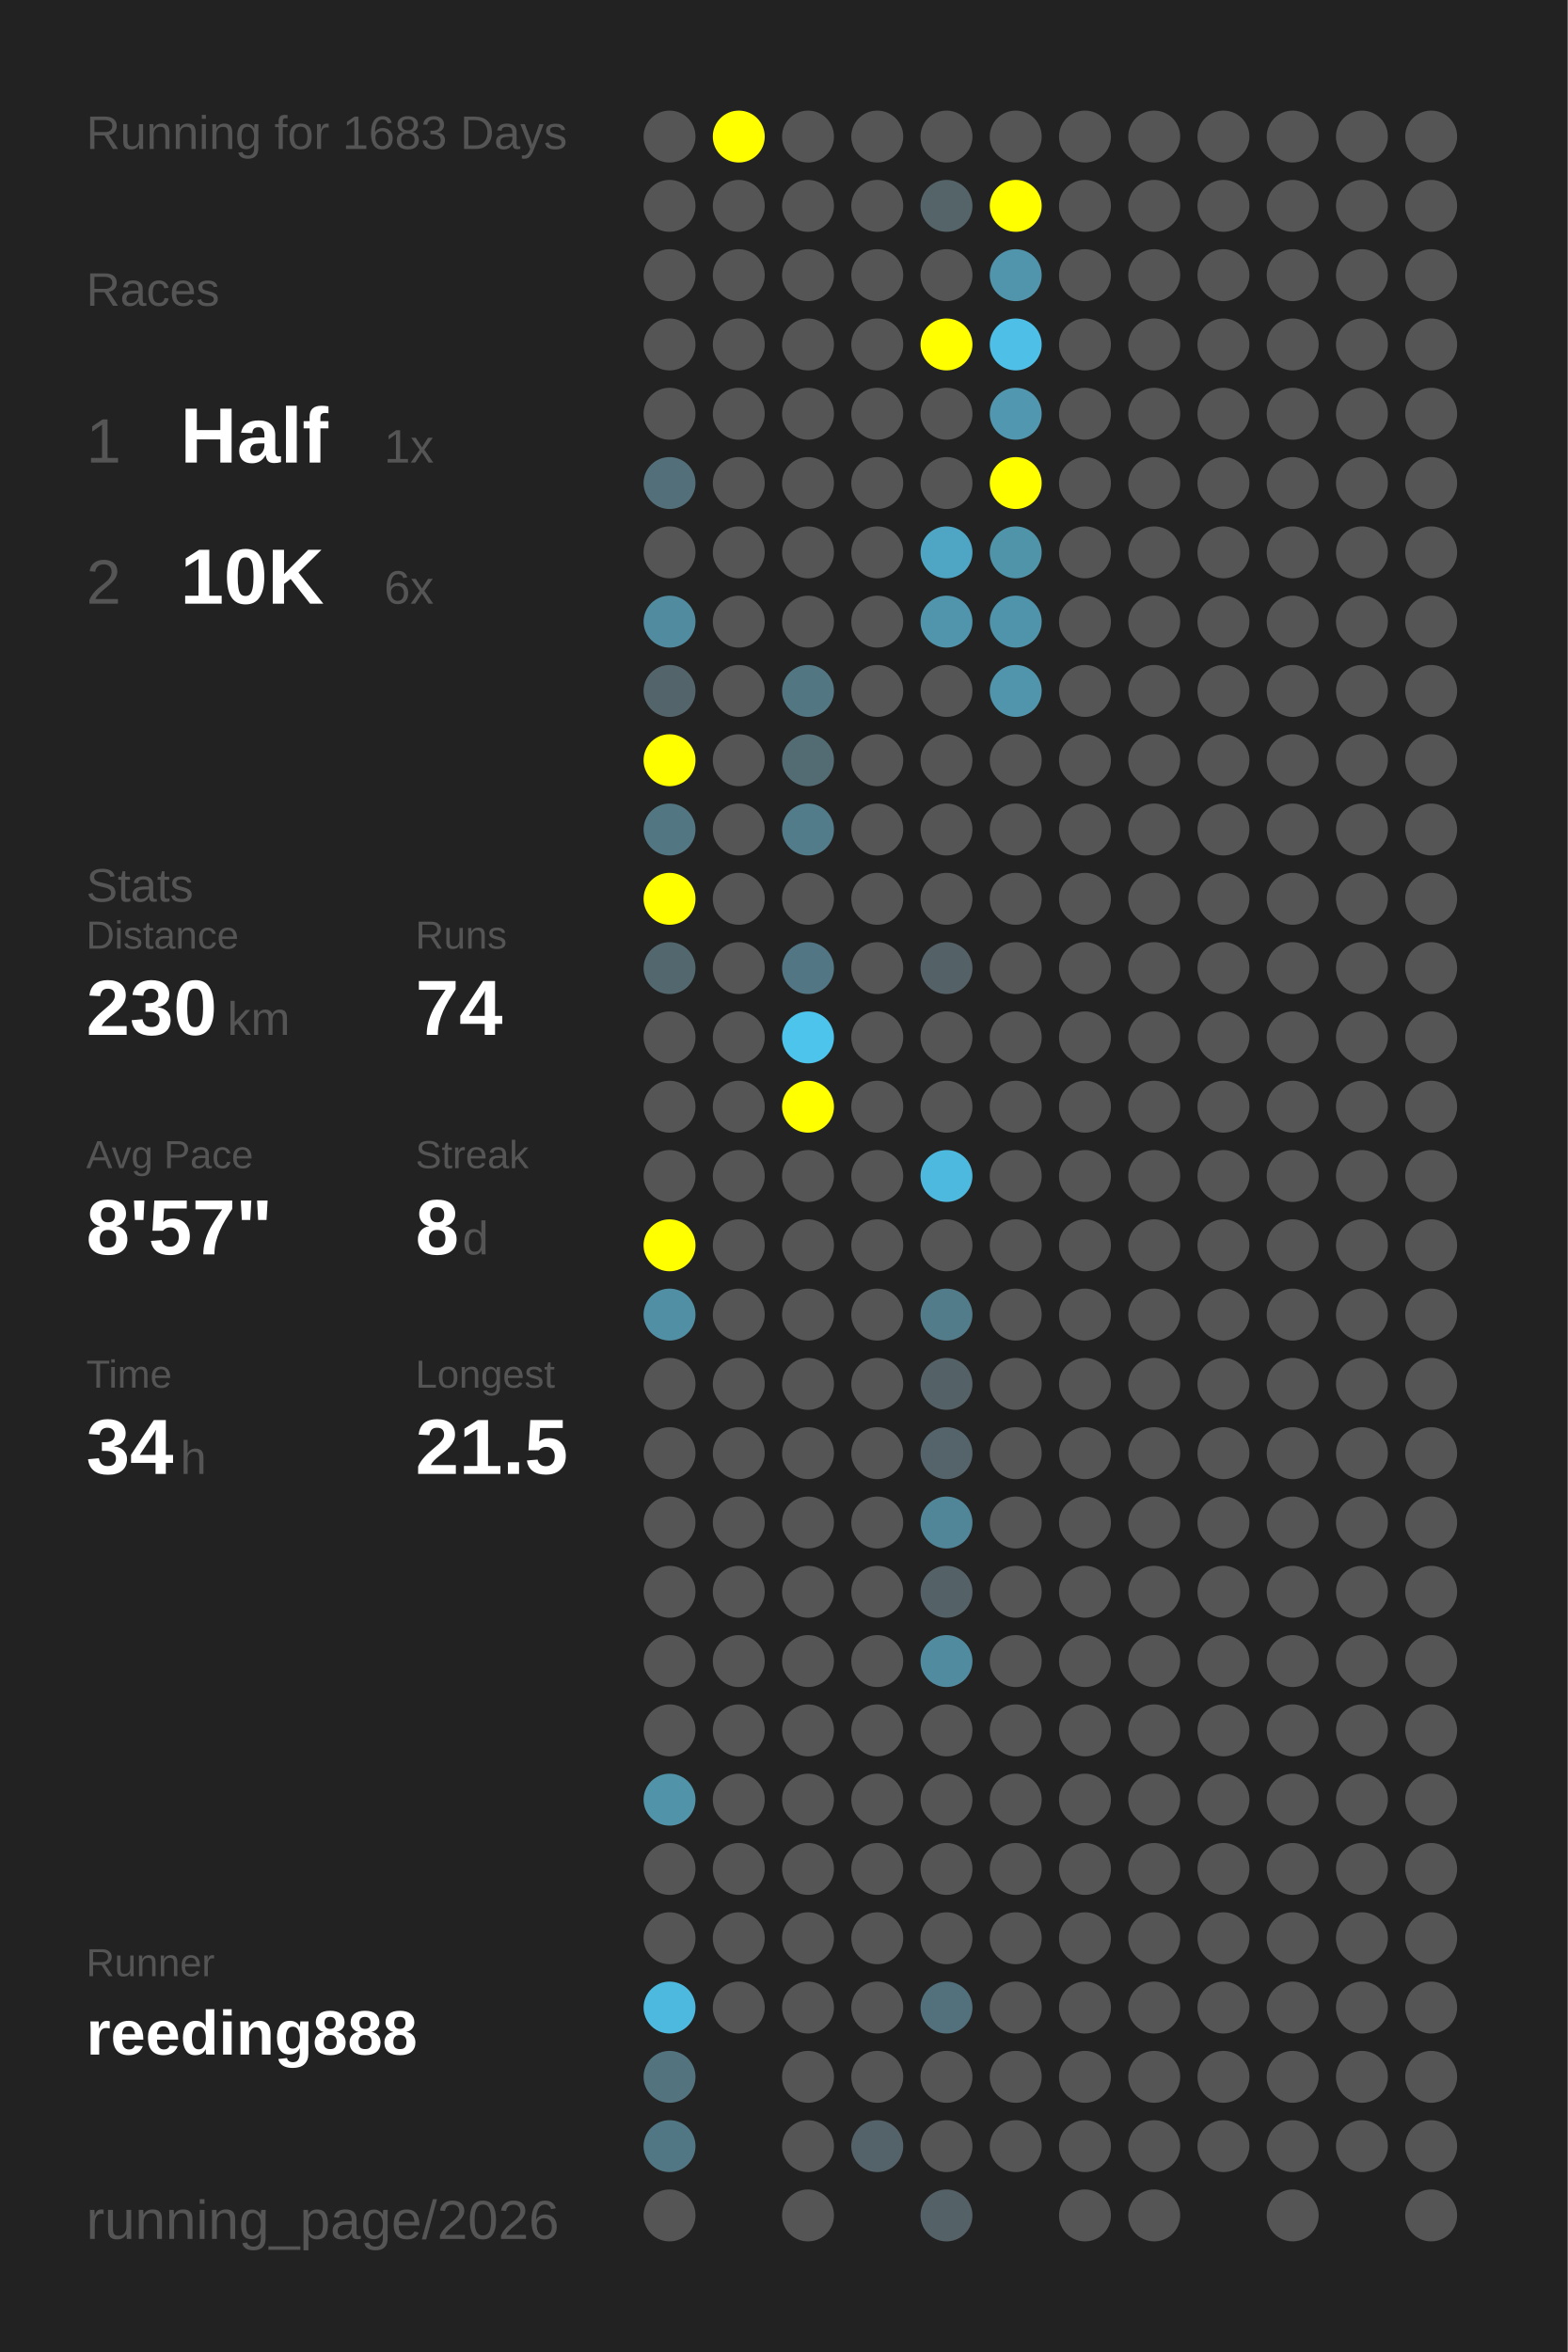
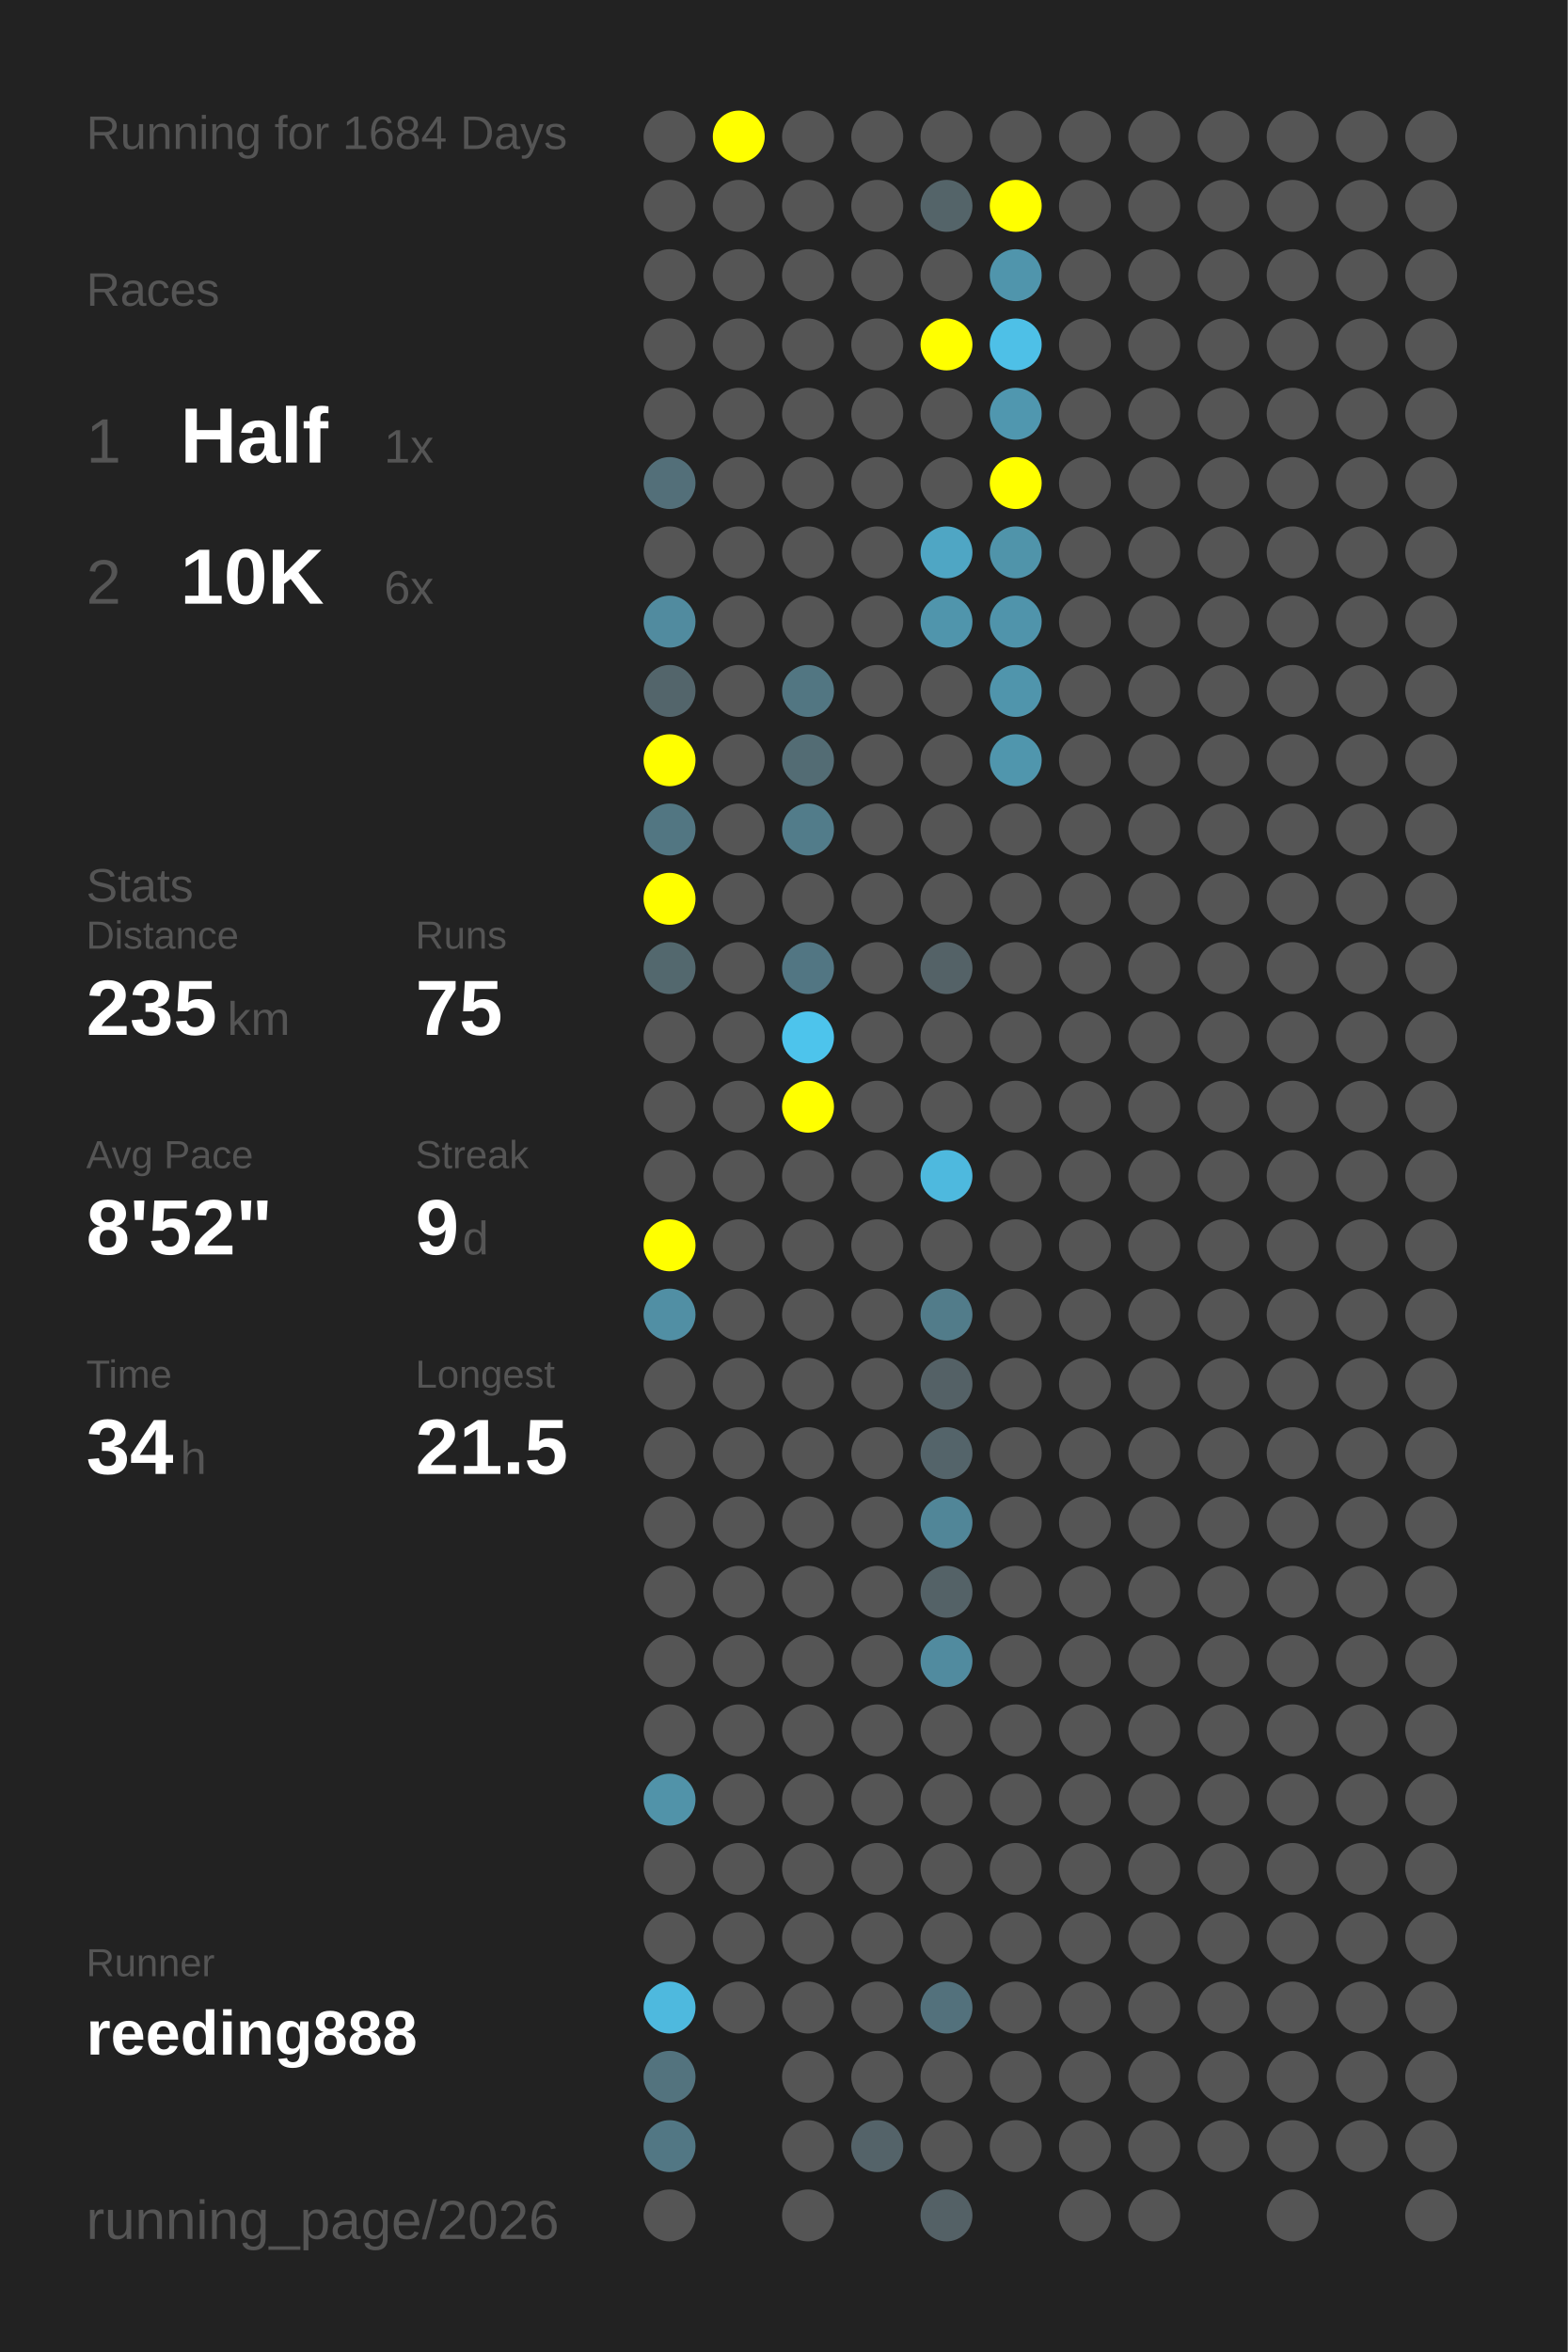
<svg xmlns="http://www.w3.org/2000/svg" baseProfile="full" height="300mm" version="1.1" viewBox="0,0,200,300" width="200mm">
  <defs />
  <rect fill="#222222" height="300" width="200" x="0" y="0" />
-   <text fill="#555555" style="font-size:6px; font-family:Arial;" x="11" y="19">Running for 1683 Days</text>
+   <text fill="#555555" style="font-size:6px; font-family:Arial;" x="11" y="19">Running for 1684 Days</text>
  <text fill="#555555" style="font-size:6px; font-family:Arial;" x="11" y="39">Races</text>
  <text fill="#555555" style="font-size:8px; font-family:Arial;" x="11" y="59">1</text>
  <text fill="#FFFFFF" style="font-size:10px; font-family:Arial; font-weight:bold;" x="23" y="59">Half</text>
  <text fill="#555555" style="font-size:6px; font-family:Arial;" x="49" y="59">1x</text>
  <text fill="#555555" style="font-size:8px; font-family:Arial;" x="11" y="77">2</text>
  <text fill="#FFFFFF" style="font-size:10px; font-family:Arial; font-weight:bold;" x="23" y="77">10K</text>
  <text fill="#555555" style="font-size:6px; font-family:Arial;" x="49" y="77">6x</text>
  <text fill="#555555" style="font-size:6px; font-family:Arial;" x="11" y="115">Stats</text>
  <text fill="#555555" style="font-size:5px; font-family:Arial;" x="11" y="121">Distance</text>
-   <text fill="#FFFFFF" style="font-size:10px; font-family:Arial; font-weight:bold;" x="11" y="132">230</text>
+   <text fill="#FFFFFF" style="font-size:10px; font-family:Arial; font-weight:bold;" x="11" y="132">235</text>
  <text fill="#555555" style="font-size:6px; font-family:Arial;" x="29" y="132">km</text>
  <text fill="#555555" style="font-size:5px; font-family:Arial;" x="53" y="121">Runs</text>
-   <text fill="#FFFFFF" style="font-size:10px; font-family:Arial; font-weight:bold;" x="53" y="132">74</text>
+   <text fill="#FFFFFF" style="font-size:10px; font-family:Arial; font-weight:bold;" x="53" y="132">75</text>
  <text fill="#555555" style="font-size:5px; font-family:Arial;" x="11" y="149">Avg Pace</text>
-   <text fill="#FFFFFF" style="font-size:10px; font-family:Arial; font-weight:bold;" x="11" y="160">8'57"</text>
+   <text fill="#FFFFFF" style="font-size:10px; font-family:Arial; font-weight:bold;" x="11" y="160">8'52"</text>
  <text fill="#555555" style="font-size:5px; font-family:Arial;" x="53" y="149">Streak</text>
-   <text fill="#FFFFFF" style="font-size:10px; font-family:Arial; font-weight:bold;" x="53" y="160">8</text>
+   <text fill="#FFFFFF" style="font-size:10px; font-family:Arial; font-weight:bold;" x="53" y="160">9</text>
  <text fill="#555555" style="font-size:6px; font-family:Arial;" x="59" y="160">d</text>
  <text fill="#555555" style="font-size:5px; font-family:Arial;" x="11" y="177">Time</text>
  <text fill="#FFFFFF" style="font-size:10px; font-family:Arial; font-weight:bold;" x="11" y="188">34</text>
  <text fill="#555555" style="font-size:6px; font-family:Arial;" x="23" y="188">h</text>
  <text fill="#555555" style="font-size:5px; font-family:Arial;" x="53" y="177">Longest</text>
  <text fill="#FFFFFF" style="font-size:10px; font-family:Arial; font-weight:bold;" x="53" y="188">21.5</text>
  <text fill="#555555" style="font-size:5px; font-family:Arial;" x="11" y="252.065">Runner</text>
  <text fill="#FFFFFF" style="font-size:8px; font-family:Arial; font-weight:bold;" x="11" y="262.065">reeding888</text>
  <text fill="#555555" style="font-size:7px; font-family:Arial;" x="11" y="285.581">running_page/2026</text>
  <circle cx="85.417" cy="17.419" fill="#555555" r="3.312" />
  <circle cx="85.417" cy="26.258" fill="#555555" r="3.312" />
  <circle cx="85.417" cy="35.097" fill="#555555" r="3.312" />
  <circle cx="85.417" cy="43.935" fill="#555555" r="3.312" />
  <circle cx="85.417" cy="52.774" fill="#555555" r="3.312" />
  <circle cx="85.417" cy="61.613" fill="#536f79" r="3.312" />
  <circle cx="85.417" cy="70.452" fill="#555555" r="3.312" />
  <circle cx="85.417" cy="79.29" fill="#518b9f" r="3.312" />
  <circle cx="85.417" cy="88.129" fill="#53656b" r="3.312" />
  <circle cx="85.417" cy="96.968" fill="#FFFF00" r="3.312" />
  <circle cx="85.417" cy="105.806" fill="#527682" r="3.312" />
  <circle cx="85.417" cy="114.645" fill="#FFFF00" r="3.312" />
  <circle cx="85.417" cy="123.484" fill="#53686e" r="3.312" />
  <circle cx="85.417" cy="132.323" fill="#555555" r="3.312" />
  <circle cx="85.417" cy="141.161" fill="#555555" r="3.312" />
  <circle cx="85.417" cy="150" fill="#555555" r="3.312" />
  <circle cx="85.417" cy="158.839" fill="#FFFF00" r="3.312" />
  <circle cx="85.417" cy="167.677" fill="#518fa4" r="3.312" />
  <circle cx="85.417" cy="176.516" fill="#555555" r="3.312" />
  <circle cx="85.417" cy="185.355" fill="#555555" r="3.312" />
  <circle cx="85.417" cy="194.194" fill="#555555" r="3.312" />
  <circle cx="85.417" cy="203.032" fill="#555555" r="3.312" />
  <circle cx="85.417" cy="211.871" fill="#555555" r="3.312" />
  <circle cx="85.417" cy="220.71" fill="#555555" r="3.312" />
  <circle cx="85.417" cy="229.548" fill="#5193a9" r="3.312" />
  <circle cx="85.417" cy="238.387" fill="#555555" r="3.312" />
  <circle cx="85.417" cy="247.226" fill="#555555" r="3.312" />
  <circle cx="85.417" cy="256.065" fill="#4eb9de" r="3.312" />
  <circle cx="85.417" cy="264.903" fill="#53737e" r="3.312" />
  <circle cx="85.417" cy="273.742" fill="#527784" r="3.312" />
  <circle cx="85.417" cy="282.581" fill="#555555" r="3.312" />
  <circle cx="94.25" cy="17.419" fill="#FFFF00" r="3.312" />
  <circle cx="94.25" cy="26.258" fill="#555555" r="3.312" />
  <circle cx="94.25" cy="35.097" fill="#555555" r="3.312" />
  <circle cx="94.25" cy="43.935" fill="#555555" r="3.312" />
  <circle cx="94.25" cy="52.774" fill="#555555" r="3.312" />
  <circle cx="94.25" cy="61.613" fill="#555555" r="3.312" />
  <circle cx="94.25" cy="70.452" fill="#555555" r="3.312" />
  <circle cx="94.25" cy="79.29" fill="#555555" r="3.312" />
  <circle cx="94.25" cy="88.129" fill="#555555" r="3.312" />
  <circle cx="94.25" cy="96.968" fill="#555555" r="3.312" />
  <circle cx="94.25" cy="105.806" fill="#555555" r="3.312" />
  <circle cx="94.25" cy="114.645" fill="#555555" r="3.312" />
  <circle cx="94.25" cy="123.484" fill="#555555" r="3.312" />
  <circle cx="94.25" cy="132.323" fill="#555555" r="3.312" />
  <circle cx="94.25" cy="141.161" fill="#555555" r="3.312" />
  <circle cx="94.25" cy="150" fill="#555555" r="3.312" />
  <circle cx="94.25" cy="158.839" fill="#555555" r="3.312" />
  <circle cx="94.25" cy="167.677" fill="#555555" r="3.312" />
  <circle cx="94.25" cy="176.516" fill="#555555" r="3.312" />
  <circle cx="94.25" cy="185.355" fill="#555555" r="3.312" />
  <circle cx="94.25" cy="194.194" fill="#555555" r="3.312" />
  <circle cx="94.25" cy="203.032" fill="#555555" r="3.312" />
  <circle cx="94.25" cy="211.871" fill="#555555" r="3.312" />
  <circle cx="94.25" cy="220.71" fill="#555555" r="3.312" />
  <circle cx="94.25" cy="229.548" fill="#555555" r="3.312" />
  <circle cx="94.25" cy="238.387" fill="#555555" r="3.312" />
  <circle cx="94.25" cy="247.226" fill="#555555" r="3.312" />
  <circle cx="94.25" cy="256.065" fill="#555555" r="3.312" />
  <circle cx="103.083" cy="17.419" fill="#555555" r="3.312" />
  <circle cx="103.083" cy="26.258" fill="#555555" r="3.312" />
  <circle cx="103.083" cy="35.097" fill="#555555" r="3.312" />
  <circle cx="103.083" cy="43.935" fill="#555555" r="3.312" />
  <circle cx="103.083" cy="52.774" fill="#555555" r="3.312" />
  <circle cx="103.083" cy="61.613" fill="#555555" r="3.312" />
  <circle cx="103.083" cy="70.452" fill="#555555" r="3.312" />
  <circle cx="103.083" cy="79.29" fill="#555555" r="3.312" />
  <circle cx="103.083" cy="88.129" fill="#527682" r="3.312" />
  <circle cx="103.083" cy="96.968" fill="#536c74" r="3.312" />
  <circle cx="103.083" cy="105.806" fill="#527c8a" r="3.312" />
  <circle cx="103.083" cy="114.645" fill="#555555" r="3.312" />
  <circle cx="103.083" cy="123.484" fill="#527683" r="3.312" />
  <circle cx="103.083" cy="132.323" fill="#4dc4ec" r="3.312" />
  <circle cx="103.083" cy="141.161" fill="#FFFF00" r="3.312" />
  <circle cx="103.083" cy="150" fill="#555555" r="3.312" />
  <circle cx="103.083" cy="158.839" fill="#555555" r="3.312" />
  <circle cx="103.083" cy="167.677" fill="#555555" r="3.312" />
  <circle cx="103.083" cy="176.516" fill="#555555" r="3.312" />
  <circle cx="103.083" cy="185.355" fill="#555555" r="3.312" />
  <circle cx="103.083" cy="194.194" fill="#555555" r="3.312" />
  <circle cx="103.083" cy="203.032" fill="#555555" r="3.312" />
  <circle cx="103.083" cy="211.871" fill="#555555" r="3.312" />
  <circle cx="103.083" cy="220.71" fill="#555555" r="3.312" />
  <circle cx="103.083" cy="229.548" fill="#555555" r="3.312" />
  <circle cx="103.083" cy="238.387" fill="#555555" r="3.312" />
  <circle cx="103.083" cy="247.226" fill="#555555" r="3.312" />
  <circle cx="103.083" cy="256.065" fill="#555555" r="3.312" />
  <circle cx="103.083" cy="264.903" fill="#555555" r="3.312" />
  <circle cx="103.083" cy="273.742" fill="#555555" r="3.312" />
  <circle cx="103.083" cy="282.581" fill="#555555" r="3.312" />
  <circle cx="111.917" cy="17.419" fill="#555555" r="3.312" />
  <circle cx="111.917" cy="26.258" fill="#555555" r="3.312" />
  <circle cx="111.917" cy="35.097" fill="#555555" r="3.312" />
  <circle cx="111.917" cy="43.935" fill="#555555" r="3.312" />
  <circle cx="111.917" cy="52.774" fill="#555555" r="3.312" />
  <circle cx="111.917" cy="61.613" fill="#555555" r="3.312" />
  <circle cx="111.917" cy="70.452" fill="#555555" r="3.312" />
  <circle cx="111.917" cy="79.29" fill="#555555" r="3.312" />
  <circle cx="111.917" cy="88.129" fill="#555555" r="3.312" />
  <circle cx="111.917" cy="96.968" fill="#555555" r="3.312" />
  <circle cx="111.917" cy="105.806" fill="#555555" r="3.312" />
  <circle cx="111.917" cy="114.645" fill="#555555" r="3.312" />
  <circle cx="111.917" cy="123.484" fill="#555555" r="3.312" />
  <circle cx="111.917" cy="132.323" fill="#555555" r="3.312" />
  <circle cx="111.917" cy="141.161" fill="#555555" r="3.312" />
  <circle cx="111.917" cy="150" fill="#555555" r="3.312" />
  <circle cx="111.917" cy="158.839" fill="#555555" r="3.312" />
  <circle cx="111.917" cy="167.677" fill="#555555" r="3.312" />
  <circle cx="111.917" cy="176.516" fill="#555555" r="3.312" />
  <circle cx="111.917" cy="185.355" fill="#555555" r="3.312" />
  <circle cx="111.917" cy="194.194" fill="#555555" r="3.312" />
  <circle cx="111.917" cy="203.032" fill="#555555" r="3.312" />
  <circle cx="111.917" cy="211.871" fill="#555555" r="3.312" />
  <circle cx="111.917" cy="220.71" fill="#555555" r="3.312" />
  <circle cx="111.917" cy="229.548" fill="#555555" r="3.312" />
  <circle cx="111.917" cy="238.387" fill="#555555" r="3.312" />
  <circle cx="111.917" cy="247.226" fill="#555555" r="3.312" />
  <circle cx="111.917" cy="256.065" fill="#555555" r="3.312" />
  <circle cx="111.917" cy="264.903" fill="#555555" r="3.312" />
  <circle cx="111.917" cy="273.742" fill="#546369" r="3.312" />
  <circle cx="120.75" cy="17.419" fill="#555555" r="3.312" />
  <circle cx="120.75" cy="26.258" fill="#546469" r="3.312" />
  <circle cx="120.75" cy="35.097" fill="#555555" r="3.312" />
  <circle cx="120.75" cy="43.935" fill="#FFFF00" r="3.312" />
  <circle cx="120.75" cy="52.774" fill="#555555" r="3.312" />
  <circle cx="120.75" cy="61.613" fill="#555555" r="3.312" />
  <circle cx="120.75" cy="70.452" fill="#4fa6c4" r="3.312" />
  <circle cx="120.75" cy="79.29" fill="#5095ac" r="3.312" />
  <circle cx="120.75" cy="88.129" fill="#555555" r="3.312" />
  <circle cx="120.75" cy="96.968" fill="#555555" r="3.312" />
  <circle cx="120.75" cy="105.806" fill="#555555" r="3.312" />
  <circle cx="120.75" cy="114.645" fill="#555555" r="3.312" />
  <circle cx="120.75" cy="123.484" fill="#546267" r="3.312" />
  <circle cx="120.75" cy="132.323" fill="#555555" r="3.312" />
  <circle cx="120.75" cy="141.161" fill="#555555" r="3.312" />
  <circle cx="120.75" cy="150" fill="#4eb9de" r="3.312" />
  <circle cx="120.75" cy="158.839" fill="#555555" r="3.312" />
  <circle cx="120.75" cy="167.677" fill="#527c8a" r="3.312" />
  <circle cx="120.75" cy="176.516" fill="#546166" r="3.312" />
  <circle cx="120.75" cy="185.355" fill="#54646a" r="3.312" />
  <circle cx="120.75" cy="194.194" fill="#518698" r="3.312" />
  <circle cx="120.75" cy="203.032" fill="#546267" r="3.312" />
  <circle cx="120.75" cy="211.871" fill="#518b9f" r="3.312" />
  <circle cx="120.75" cy="220.71" fill="#555555" r="3.312" />
  <circle cx="120.75" cy="229.548" fill="#555555" r="3.312" />
  <circle cx="120.75" cy="238.387" fill="#555555" r="3.312" />
  <circle cx="120.75" cy="247.226" fill="#555555" r="3.312" />
  <circle cx="120.75" cy="256.065" fill="#53717c" r="3.312" />
  <circle cx="120.75" cy="264.903" fill="#555555" r="3.312" />
  <circle cx="120.75" cy="273.742" fill="#555555" r="3.312" />
  <circle cx="120.75" cy="282.581" fill="#546166" r="3.312" />
  <circle cx="129.583" cy="17.419" fill="#555555" r="3.312" />
  <circle cx="129.583" cy="26.258" fill="#FFFF00" r="3.312" />
  <circle cx="129.583" cy="35.097" fill="#5095ac" r="3.312" />
  <circle cx="129.583" cy="43.935" fill="#4ec0e7" r="3.312" />
  <circle cx="129.583" cy="52.774" fill="#5097af" r="3.312" />
  <circle cx="129.583" cy="61.613" fill="#FFFF00" r="3.312" />
  <circle cx="129.583" cy="70.452" fill="#5094aa" r="3.312" />
  <circle cx="129.583" cy="79.29" fill="#5094ab" r="3.312" />
  <circle cx="129.583" cy="88.129" fill="#5095ac" r="3.312" />
-   <circle cx="129.583" cy="96.968" fill="#555555" r="3.312" />
+   <circle cx="129.583" cy="96.968" fill="#5096ad" r="3.312" />
  <circle cx="129.583" cy="105.806" fill="#555555" r="3.312" />
  <circle cx="129.583" cy="114.645" fill="#555555" r="3.312" />
  <circle cx="129.583" cy="123.484" fill="#555555" r="3.312" />
  <circle cx="129.583" cy="132.323" fill="#555555" r="3.312" />
  <circle cx="129.583" cy="141.161" fill="#555555" r="3.312" />
  <circle cx="129.583" cy="150" fill="#555555" r="3.312" />
  <circle cx="129.583" cy="158.839" fill="#555555" r="3.312" />
  <circle cx="129.583" cy="167.677" fill="#555555" r="3.312" />
  <circle cx="129.583" cy="176.516" fill="#555555" r="3.312" />
  <circle cx="129.583" cy="185.355" fill="#555555" r="3.312" />
  <circle cx="129.583" cy="194.194" fill="#555555" r="3.312" />
  <circle cx="129.583" cy="203.032" fill="#555555" r="3.312" />
  <circle cx="129.583" cy="211.871" fill="#555555" r="3.312" />
  <circle cx="129.583" cy="220.71" fill="#555555" r="3.312" />
  <circle cx="129.583" cy="229.548" fill="#555555" r="3.312" />
  <circle cx="129.583" cy="238.387" fill="#555555" r="3.312" />
  <circle cx="129.583" cy="247.226" fill="#555555" r="3.312" />
  <circle cx="129.583" cy="256.065" fill="#555555" r="3.312" />
  <circle cx="129.583" cy="264.903" fill="#555555" r="3.312" />
  <circle cx="129.583" cy="273.742" fill="#555555" r="3.312" />
  <circle cx="138.417" cy="17.419" fill="#555555" r="3.312" />
  <circle cx="138.417" cy="26.258" fill="#555555" r="3.312" />
  <circle cx="138.417" cy="35.097" fill="#555555" r="3.312" />
  <circle cx="138.417" cy="43.935" fill="#555555" r="3.312" />
  <circle cx="138.417" cy="52.774" fill="#555555" r="3.312" />
  <circle cx="138.417" cy="61.613" fill="#555555" r="3.312" />
  <circle cx="138.417" cy="70.452" fill="#555555" r="3.312" />
  <circle cx="138.417" cy="79.29" fill="#555555" r="3.312" />
  <circle cx="138.417" cy="88.129" fill="#555555" r="3.312" />
  <circle cx="138.417" cy="96.968" fill="#555555" r="3.312" />
  <circle cx="138.417" cy="105.806" fill="#555555" r="3.312" />
  <circle cx="138.417" cy="114.645" fill="#555555" r="3.312" />
  <circle cx="138.417" cy="123.484" fill="#555555" r="3.312" />
  <circle cx="138.417" cy="132.323" fill="#555555" r="3.312" />
  <circle cx="138.417" cy="141.161" fill="#555555" r="3.312" />
  <circle cx="138.417" cy="150" fill="#555555" r="3.312" />
  <circle cx="138.417" cy="158.839" fill="#555555" r="3.312" />
  <circle cx="138.417" cy="167.677" fill="#555555" r="3.312" />
  <circle cx="138.417" cy="176.516" fill="#555555" r="3.312" />
  <circle cx="138.417" cy="185.355" fill="#555555" r="3.312" />
  <circle cx="138.417" cy="194.194" fill="#555555" r="3.312" />
  <circle cx="138.417" cy="203.032" fill="#555555" r="3.312" />
  <circle cx="138.417" cy="211.871" fill="#555555" r="3.312" />
  <circle cx="138.417" cy="220.71" fill="#555555" r="3.312" />
  <circle cx="138.417" cy="229.548" fill="#555555" r="3.312" />
  <circle cx="138.417" cy="238.387" fill="#555555" r="3.312" />
  <circle cx="138.417" cy="247.226" fill="#555555" r="3.312" />
  <circle cx="138.417" cy="256.065" fill="#555555" r="3.312" />
  <circle cx="138.417" cy="264.903" fill="#555555" r="3.312" />
  <circle cx="138.417" cy="273.742" fill="#555555" r="3.312" />
  <circle cx="138.417" cy="282.581" fill="#555555" r="3.312" />
  <circle cx="147.25" cy="17.419" fill="#555555" r="3.312" />
  <circle cx="147.25" cy="26.258" fill="#555555" r="3.312" />
  <circle cx="147.25" cy="35.097" fill="#555555" r="3.312" />
  <circle cx="147.25" cy="43.935" fill="#555555" r="3.312" />
  <circle cx="147.25" cy="52.774" fill="#555555" r="3.312" />
  <circle cx="147.25" cy="61.613" fill="#555555" r="3.312" />
  <circle cx="147.25" cy="70.452" fill="#555555" r="3.312" />
  <circle cx="147.25" cy="79.29" fill="#555555" r="3.312" />
  <circle cx="147.25" cy="88.129" fill="#555555" r="3.312" />
  <circle cx="147.25" cy="96.968" fill="#555555" r="3.312" />
  <circle cx="147.25" cy="105.806" fill="#555555" r="3.312" />
  <circle cx="147.25" cy="114.645" fill="#555555" r="3.312" />
  <circle cx="147.25" cy="123.484" fill="#555555" r="3.312" />
  <circle cx="147.25" cy="132.323" fill="#555555" r="3.312" />
  <circle cx="147.25" cy="141.161" fill="#555555" r="3.312" />
  <circle cx="147.25" cy="150" fill="#555555" r="3.312" />
  <circle cx="147.25" cy="158.839" fill="#555555" r="3.312" />
  <circle cx="147.25" cy="167.677" fill="#555555" r="3.312" />
  <circle cx="147.25" cy="176.516" fill="#555555" r="3.312" />
  <circle cx="147.25" cy="185.355" fill="#555555" r="3.312" />
  <circle cx="147.25" cy="194.194" fill="#555555" r="3.312" />
  <circle cx="147.25" cy="203.032" fill="#555555" r="3.312" />
  <circle cx="147.25" cy="211.871" fill="#555555" r="3.312" />
  <circle cx="147.25" cy="220.71" fill="#555555" r="3.312" />
  <circle cx="147.25" cy="229.548" fill="#555555" r="3.312" />
  <circle cx="147.25" cy="238.387" fill="#555555" r="3.312" />
  <circle cx="147.25" cy="247.226" fill="#555555" r="3.312" />
  <circle cx="147.25" cy="256.065" fill="#555555" r="3.312" />
  <circle cx="147.25" cy="264.903" fill="#555555" r="3.312" />
  <circle cx="147.25" cy="273.742" fill="#555555" r="3.312" />
  <circle cx="147.25" cy="282.581" fill="#555555" r="3.312" />
  <circle cx="156.083" cy="17.419" fill="#555555" r="3.312" />
  <circle cx="156.083" cy="26.258" fill="#555555" r="3.312" />
  <circle cx="156.083" cy="35.097" fill="#555555" r="3.312" />
  <circle cx="156.083" cy="43.935" fill="#555555" r="3.312" />
  <circle cx="156.083" cy="52.774" fill="#555555" r="3.312" />
  <circle cx="156.083" cy="61.613" fill="#555555" r="3.312" />
  <circle cx="156.083" cy="70.452" fill="#555555" r="3.312" />
  <circle cx="156.083" cy="79.29" fill="#555555" r="3.312" />
  <circle cx="156.083" cy="88.129" fill="#555555" r="3.312" />
  <circle cx="156.083" cy="96.968" fill="#555555" r="3.312" />
  <circle cx="156.083" cy="105.806" fill="#555555" r="3.312" />
  <circle cx="156.083" cy="114.645" fill="#555555" r="3.312" />
  <circle cx="156.083" cy="123.484" fill="#555555" r="3.312" />
  <circle cx="156.083" cy="132.323" fill="#555555" r="3.312" />
  <circle cx="156.083" cy="141.161" fill="#555555" r="3.312" />
  <circle cx="156.083" cy="150" fill="#555555" r="3.312" />
  <circle cx="156.083" cy="158.839" fill="#555555" r="3.312" />
  <circle cx="156.083" cy="167.677" fill="#555555" r="3.312" />
  <circle cx="156.083" cy="176.516" fill="#555555" r="3.312" />
  <circle cx="156.083" cy="185.355" fill="#555555" r="3.312" />
  <circle cx="156.083" cy="194.194" fill="#555555" r="3.312" />
  <circle cx="156.083" cy="203.032" fill="#555555" r="3.312" />
  <circle cx="156.083" cy="211.871" fill="#555555" r="3.312" />
  <circle cx="156.083" cy="220.71" fill="#555555" r="3.312" />
  <circle cx="156.083" cy="229.548" fill="#555555" r="3.312" />
  <circle cx="156.083" cy="238.387" fill="#555555" r="3.312" />
  <circle cx="156.083" cy="247.226" fill="#555555" r="3.312" />
  <circle cx="156.083" cy="256.065" fill="#555555" r="3.312" />
  <circle cx="156.083" cy="264.903" fill="#555555" r="3.312" />
  <circle cx="156.083" cy="273.742" fill="#555555" r="3.312" />
  <circle cx="164.917" cy="17.419" fill="#555555" r="3.312" />
  <circle cx="164.917" cy="26.258" fill="#555555" r="3.312" />
  <circle cx="164.917" cy="35.097" fill="#555555" r="3.312" />
  <circle cx="164.917" cy="43.935" fill="#555555" r="3.312" />
  <circle cx="164.917" cy="52.774" fill="#555555" r="3.312" />
  <circle cx="164.917" cy="61.613" fill="#555555" r="3.312" />
  <circle cx="164.917" cy="70.452" fill="#555555" r="3.312" />
  <circle cx="164.917" cy="79.29" fill="#555555" r="3.312" />
  <circle cx="164.917" cy="88.129" fill="#555555" r="3.312" />
  <circle cx="164.917" cy="96.968" fill="#555555" r="3.312" />
  <circle cx="164.917" cy="105.806" fill="#555555" r="3.312" />
  <circle cx="164.917" cy="114.645" fill="#555555" r="3.312" />
  <circle cx="164.917" cy="123.484" fill="#555555" r="3.312" />
  <circle cx="164.917" cy="132.323" fill="#555555" r="3.312" />
  <circle cx="164.917" cy="141.161" fill="#555555" r="3.312" />
  <circle cx="164.917" cy="150" fill="#555555" r="3.312" />
  <circle cx="164.917" cy="158.839" fill="#555555" r="3.312" />
  <circle cx="164.917" cy="167.677" fill="#555555" r="3.312" />
  <circle cx="164.917" cy="176.516" fill="#555555" r="3.312" />
  <circle cx="164.917" cy="185.355" fill="#555555" r="3.312" />
  <circle cx="164.917" cy="194.194" fill="#555555" r="3.312" />
  <circle cx="164.917" cy="203.032" fill="#555555" r="3.312" />
  <circle cx="164.917" cy="211.871" fill="#555555" r="3.312" />
  <circle cx="164.917" cy="220.71" fill="#555555" r="3.312" />
  <circle cx="164.917" cy="229.548" fill="#555555" r="3.312" />
  <circle cx="164.917" cy="238.387" fill="#555555" r="3.312" />
  <circle cx="164.917" cy="247.226" fill="#555555" r="3.312" />
  <circle cx="164.917" cy="256.065" fill="#555555" r="3.312" />
  <circle cx="164.917" cy="264.903" fill="#555555" r="3.312" />
  <circle cx="164.917" cy="273.742" fill="#555555" r="3.312" />
  <circle cx="164.917" cy="282.581" fill="#555555" r="3.312" />
  <circle cx="173.75" cy="17.419" fill="#555555" r="3.312" />
  <circle cx="173.75" cy="26.258" fill="#555555" r="3.312" />
  <circle cx="173.75" cy="35.097" fill="#555555" r="3.312" />
  <circle cx="173.75" cy="43.935" fill="#555555" r="3.312" />
  <circle cx="173.75" cy="52.774" fill="#555555" r="3.312" />
  <circle cx="173.75" cy="61.613" fill="#555555" r="3.312" />
  <circle cx="173.75" cy="70.452" fill="#555555" r="3.312" />
  <circle cx="173.75" cy="79.29" fill="#555555" r="3.312" />
  <circle cx="173.75" cy="88.129" fill="#555555" r="3.312" />
  <circle cx="173.75" cy="96.968" fill="#555555" r="3.312" />
  <circle cx="173.75" cy="105.806" fill="#555555" r="3.312" />
  <circle cx="173.75" cy="114.645" fill="#555555" r="3.312" />
  <circle cx="173.75" cy="123.484" fill="#555555" r="3.312" />
  <circle cx="173.75" cy="132.323" fill="#555555" r="3.312" />
  <circle cx="173.75" cy="141.161" fill="#555555" r="3.312" />
  <circle cx="173.75" cy="150" fill="#555555" r="3.312" />
  <circle cx="173.75" cy="158.839" fill="#555555" r="3.312" />
  <circle cx="173.75" cy="167.677" fill="#555555" r="3.312" />
  <circle cx="173.75" cy="176.516" fill="#555555" r="3.312" />
  <circle cx="173.75" cy="185.355" fill="#555555" r="3.312" />
  <circle cx="173.75" cy="194.194" fill="#555555" r="3.312" />
  <circle cx="173.75" cy="203.032" fill="#555555" r="3.312" />
  <circle cx="173.75" cy="211.871" fill="#555555" r="3.312" />
  <circle cx="173.75" cy="220.71" fill="#555555" r="3.312" />
  <circle cx="173.75" cy="229.548" fill="#555555" r="3.312" />
  <circle cx="173.75" cy="238.387" fill="#555555" r="3.312" />
  <circle cx="173.75" cy="247.226" fill="#555555" r="3.312" />
  <circle cx="173.75" cy="256.065" fill="#555555" r="3.312" />
  <circle cx="173.75" cy="264.903" fill="#555555" r="3.312" />
  <circle cx="173.75" cy="273.742" fill="#555555" r="3.312" />
  <circle cx="182.583" cy="17.419" fill="#555555" r="3.312" />
  <circle cx="182.583" cy="26.258" fill="#555555" r="3.312" />
  <circle cx="182.583" cy="35.097" fill="#555555" r="3.312" />
  <circle cx="182.583" cy="43.935" fill="#555555" r="3.312" />
  <circle cx="182.583" cy="52.774" fill="#555555" r="3.312" />
  <circle cx="182.583" cy="61.613" fill="#555555" r="3.312" />
  <circle cx="182.583" cy="70.452" fill="#555555" r="3.312" />
  <circle cx="182.583" cy="79.29" fill="#555555" r="3.312" />
  <circle cx="182.583" cy="88.129" fill="#555555" r="3.312" />
  <circle cx="182.583" cy="96.968" fill="#555555" r="3.312" />
  <circle cx="182.583" cy="105.806" fill="#555555" r="3.312" />
  <circle cx="182.583" cy="114.645" fill="#555555" r="3.312" />
  <circle cx="182.583" cy="123.484" fill="#555555" r="3.312" />
  <circle cx="182.583" cy="132.323" fill="#555555" r="3.312" />
  <circle cx="182.583" cy="141.161" fill="#555555" r="3.312" />
  <circle cx="182.583" cy="150" fill="#555555" r="3.312" />
  <circle cx="182.583" cy="158.839" fill="#555555" r="3.312" />
  <circle cx="182.583" cy="167.677" fill="#555555" r="3.312" />
  <circle cx="182.583" cy="176.516" fill="#555555" r="3.312" />
  <circle cx="182.583" cy="185.355" fill="#555555" r="3.312" />
  <circle cx="182.583" cy="194.194" fill="#555555" r="3.312" />
  <circle cx="182.583" cy="203.032" fill="#555555" r="3.312" />
  <circle cx="182.583" cy="211.871" fill="#555555" r="3.312" />
  <circle cx="182.583" cy="220.71" fill="#555555" r="3.312" />
  <circle cx="182.583" cy="229.548" fill="#555555" r="3.312" />
  <circle cx="182.583" cy="238.387" fill="#555555" r="3.312" />
  <circle cx="182.583" cy="247.226" fill="#555555" r="3.312" />
  <circle cx="182.583" cy="256.065" fill="#555555" r="3.312" />
  <circle cx="182.583" cy="264.903" fill="#555555" r="3.312" />
  <circle cx="182.583" cy="273.742" fill="#555555" r="3.312" />
  <circle cx="182.583" cy="282.581" fill="#555555" r="3.312" />
</svg>
